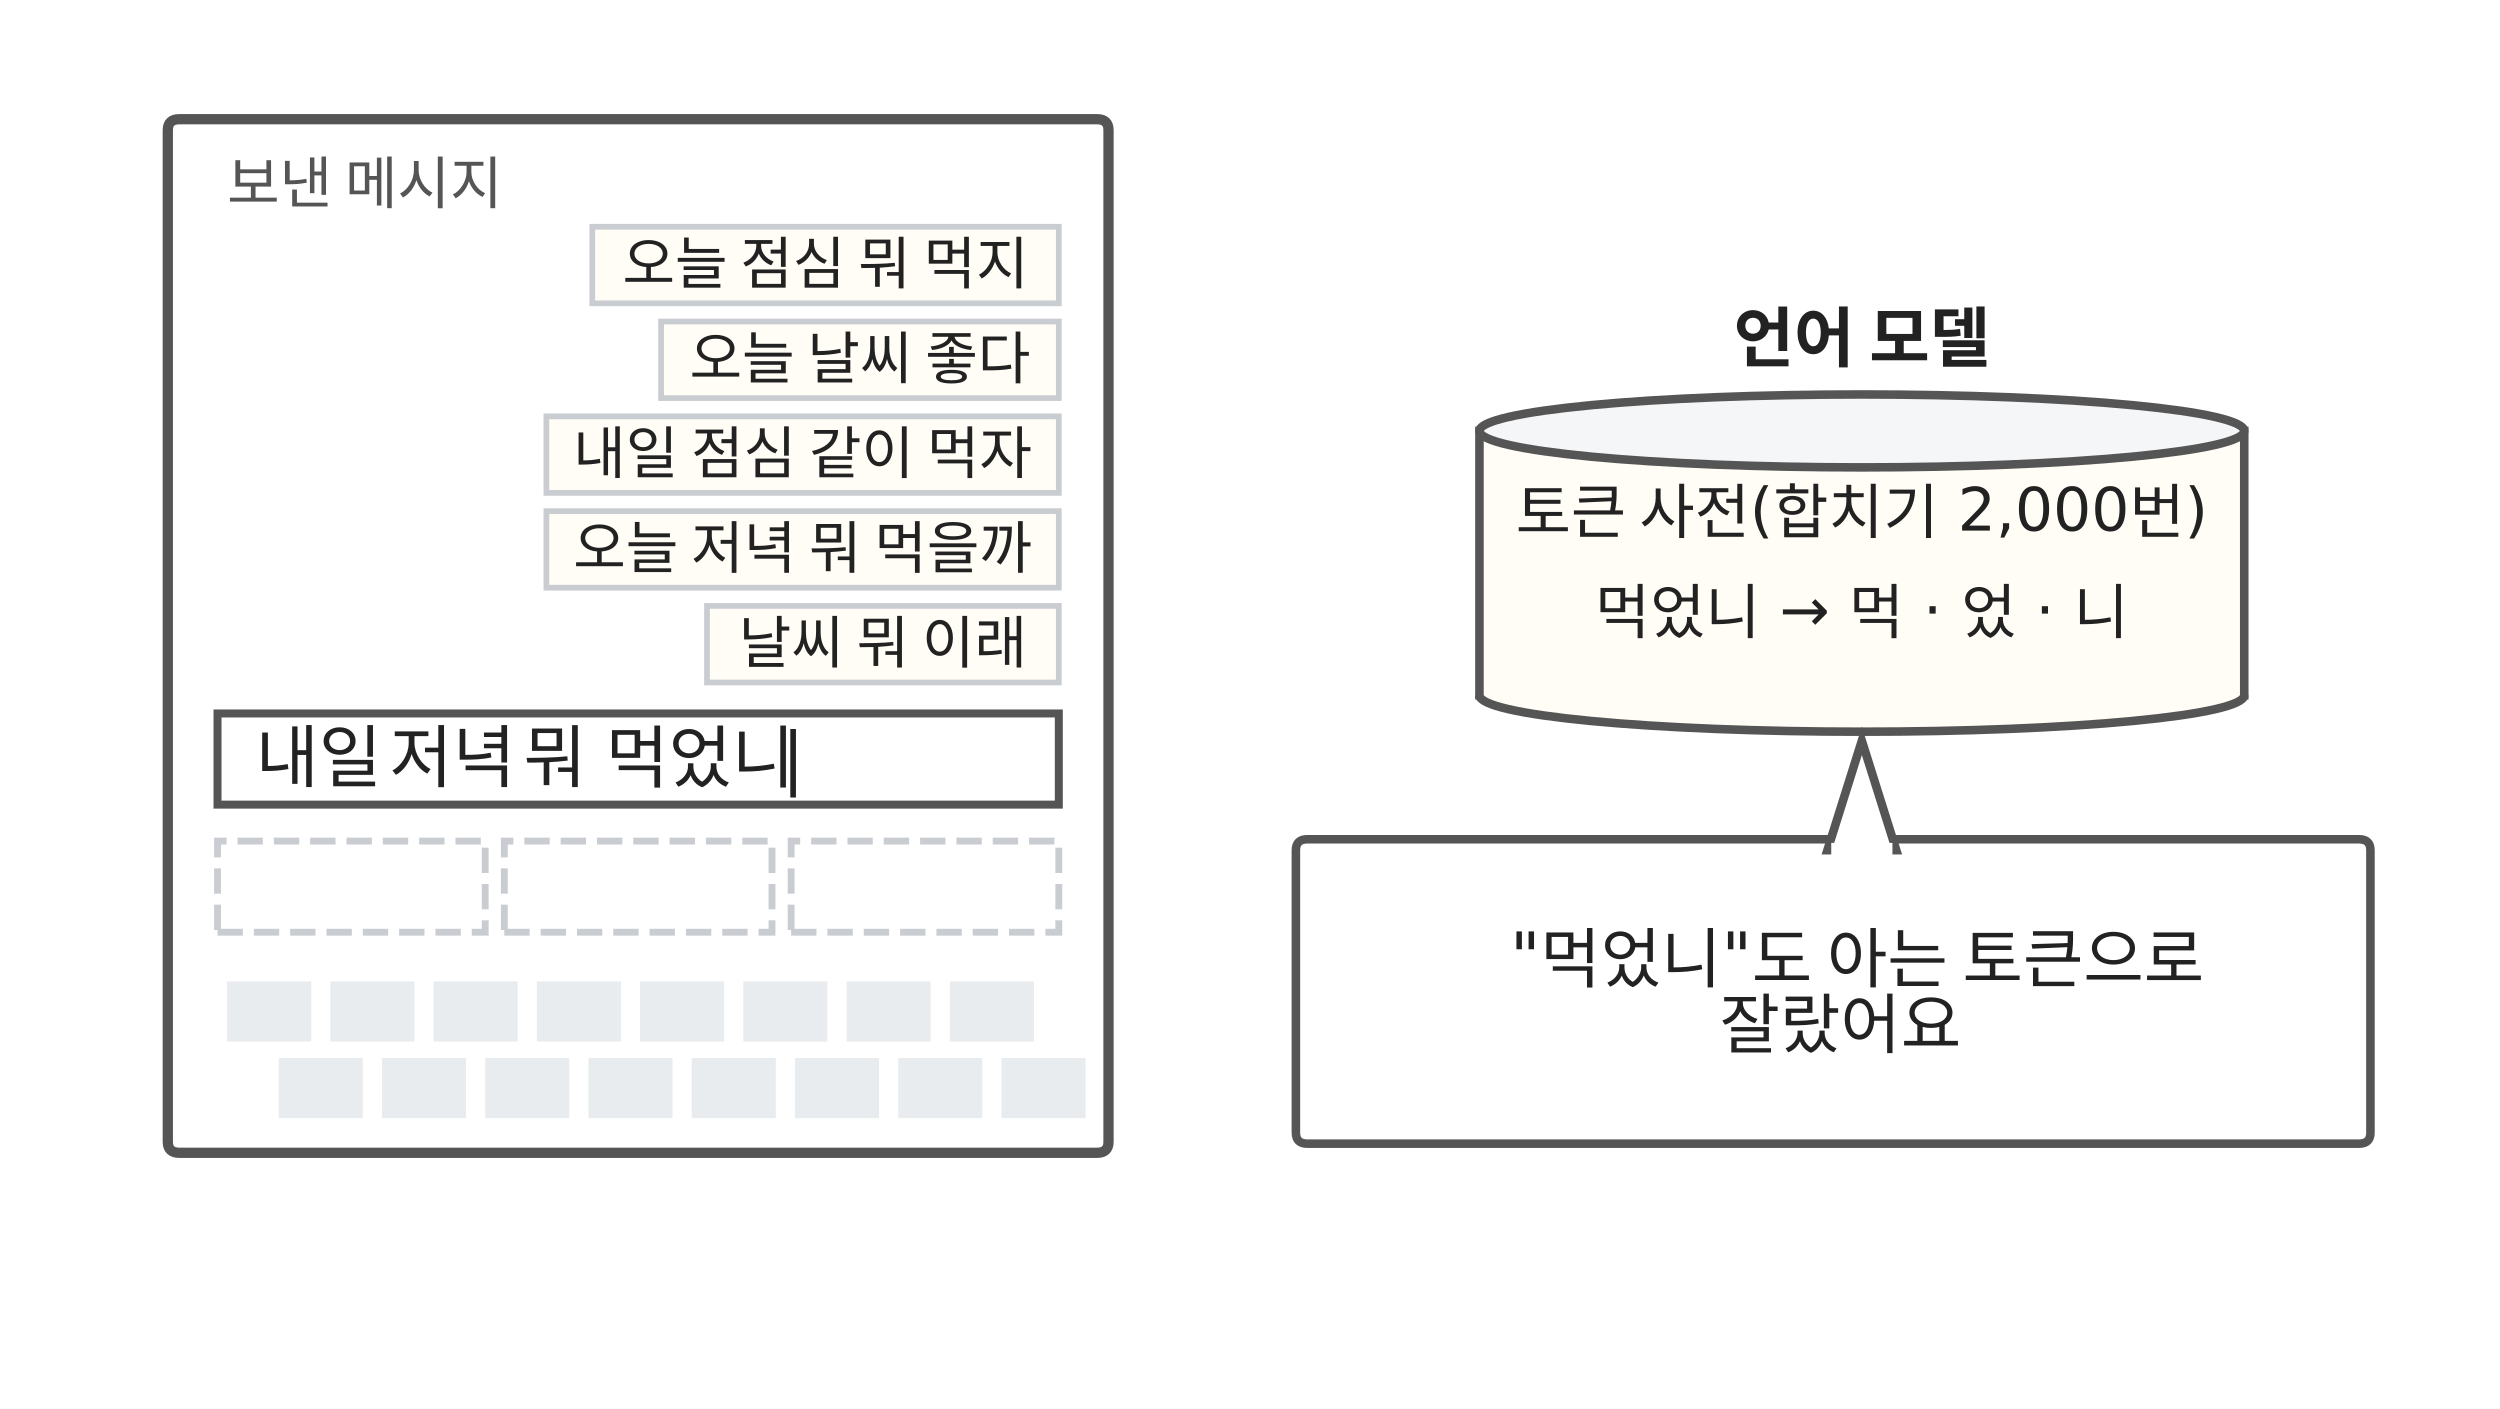
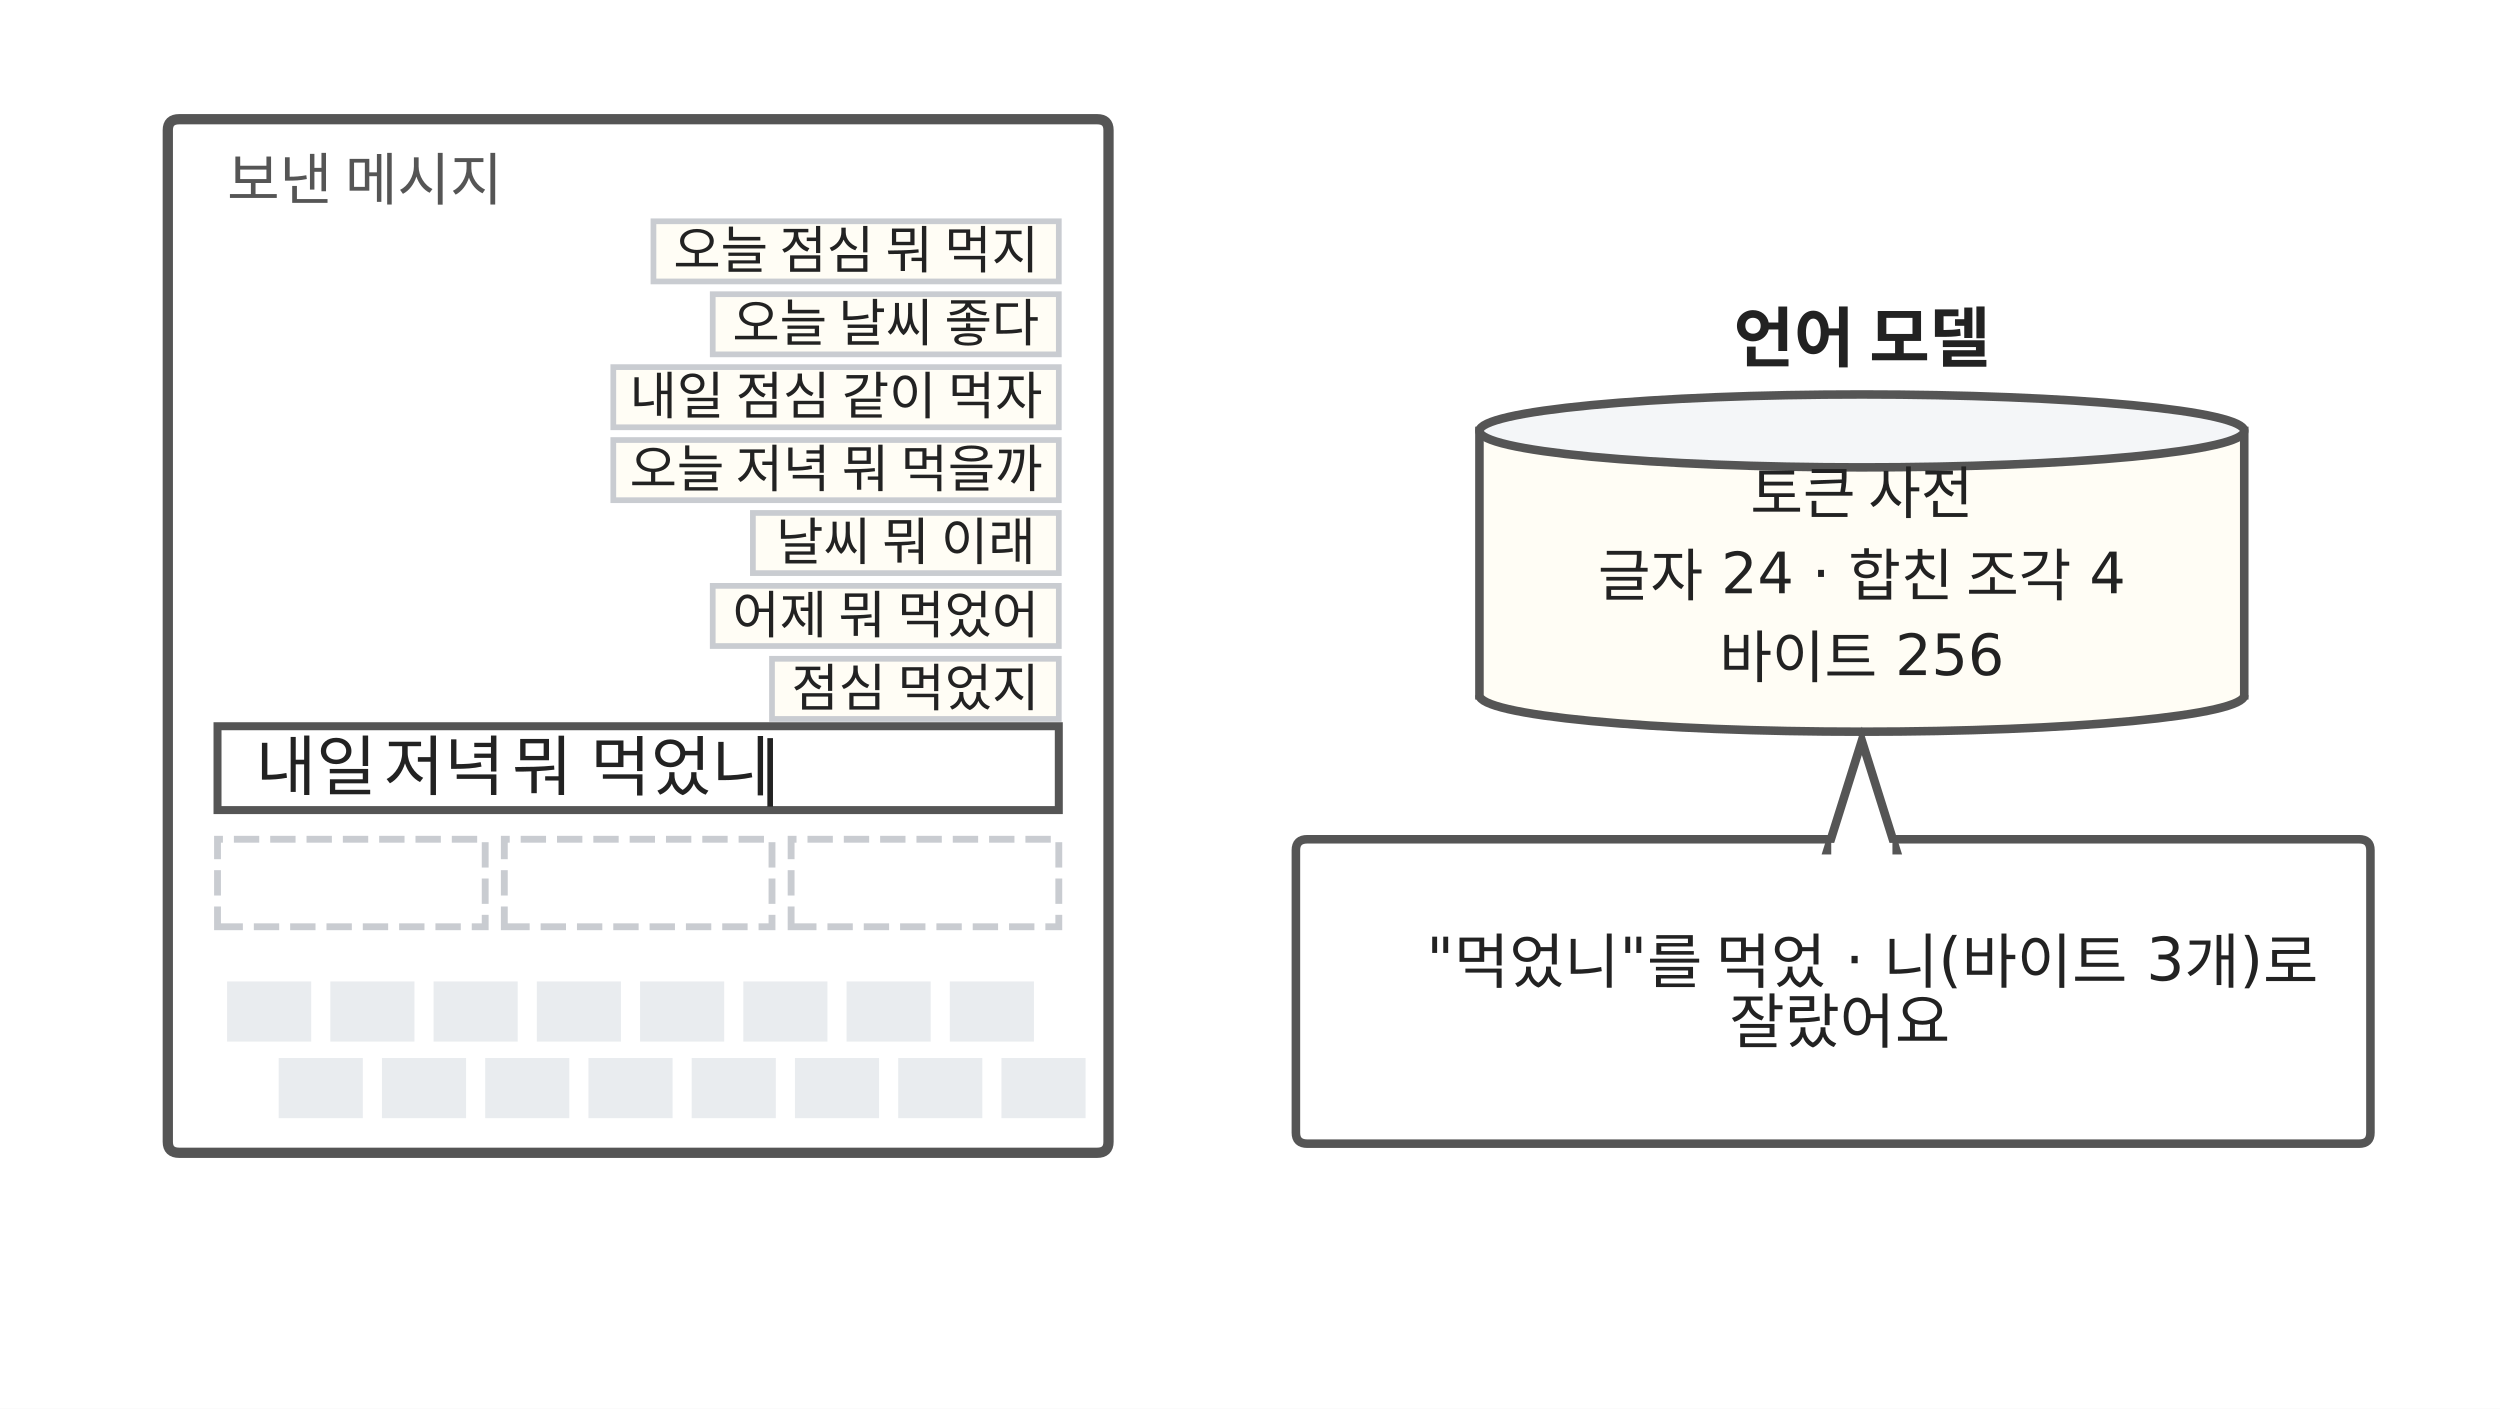
<svg xmlns="http://www.w3.org/2000/svg" width="437.76pt" height="246.672pt" viewBox="0 0 437.76 246.672" version="1.1">
  <defs>
    <style type="text/css">*{stroke-linejoin: round; stroke-linecap: butt}</style>
  </defs>
  <g id="figure_1">
    <g id="patch_1">
      <path d="M 0 246.672  L 437.76 246.672  L 437.76 0  L 0 0  z " style="fill: #ffffff" />
    </g>
    <g id="axes_1">
      <g id="patch_2">
-         <path d="M 18 228.672  L 419.76 228.672  L 419.76 18  L 18 18  L 18 228.672  z " clip-path="url(#pbe1e50945e)" style="fill: none" />
+         <path d="M 18 228.672  L 419.76 228.672  L 419.76 18  L 18 18  L 18 228.672  z " clip-path="url(#pc9bb82d234)" style="fill: none" />
      </g>
      <g id="patch_3">
-         <path d="M 326.016 128.124  C 343.774 128.124 360.807 127.451 373.364 126.254  C 385.921 125.057 392.976 123.433 392.976 121.74  C 392.976 120.047 385.921 118.423 373.364 117.226  C 360.807 116.029 343.774 115.356 326.016 115.356  C 308.258 115.356 291.225 116.029 278.668 117.226  C 266.111 118.423 259.056 120.047 259.056 121.74  C 259.056 123.433 266.111 125.057 278.668 126.254  C 291.225 127.451 308.258 128.124 326.016 128.124  z " clip-path="url(#pbe1e50945e)" style="fill: #fffdf5" />
+         <path d="M 326.016 128.124  C 343.774 128.124 360.807 127.451 373.364 126.254  C 385.921 125.057 392.976 123.433 392.976 121.74  C 392.976 120.047 385.921 118.423 373.364 117.226  C 360.807 116.029 343.774 115.356 326.016 115.356  C 308.258 115.356 291.225 116.029 278.668 117.226  C 266.111 118.423 259.056 120.047 259.056 121.74  C 259.056 123.433 266.111 125.057 278.668 126.254  C 291.225 127.451 308.258 128.124 326.016 128.124  z " clip-path="url(#pc9bb82d234)" style="fill: #fffdf5" />
      </g>
      <g id="patch_4">
-         <path d="M 259.056 121.74  L 392.976 121.74  L 392.976 75.456  L 259.056 75.456  z " clip-path="url(#pbe1e50945e)" style="fill: #fffdf5" />
+         <path d="M 259.056 121.74  L 392.976 121.74  L 392.976 75.456  L 259.056 75.456  z " clip-path="url(#pc9bb82d234)" style="fill: #fffdf5" />
      </g>
      <g id="patch_5">
-         <path d="M 259.056 121.74  C 259.056 123.432 266.116 125.057 278.668 126.254  C 291.221 127.451 308.264 128.124 326.016 128.124  C 343.768 128.124 360.811 127.451 373.364 126.254  C 385.916 125.057 392.976 123.432 392.976 121.74  " clip-path="url(#pbe1e50945e)" style="fill: none; stroke: #555555; stroke-width: 1.5; stroke-linejoin: miter" />
+         <path d="M 259.056 121.74  C 259.056 123.432 266.116 125.057 278.668 126.254  C 291.221 127.451 308.264 128.124 326.016 128.124  C 343.768 128.124 360.811 127.451 373.364 126.254  C 385.916 125.057 392.976 123.432 392.976 121.74  " clip-path="url(#pc9bb82d234)" style="fill: none; stroke: #555555; stroke-width: 1.5; stroke-linejoin: miter" />
      </g>
      <g id="patch_6">
-         <path d="M 326.016 81.84  C 343.774 81.84 360.807 81.167 373.364 79.97  C 385.921 78.773 392.976 77.149 392.976 75.456  C 392.976 73.763 385.921 72.139 373.364 70.942  C 360.807 69.745 343.774 69.072 326.016 69.072  C 308.258 69.072 291.225 69.745 278.668 70.942  C 266.111 72.139 259.056 73.763 259.056 75.456  C 259.056 77.149 266.111 78.773 278.668 79.97  C 291.225 81.167 308.258 81.84 326.016 81.84  z " clip-path="url(#pbe1e50945e)" style="fill: #f4f6f8; stroke: #555555; stroke-width: 1.5; stroke-linejoin: miter" />
+         <path d="M 326.016 81.84  C 343.774 81.84 360.807 81.167 373.364 79.97  C 385.921 78.773 392.976 77.149 392.976 75.456  C 392.976 73.763 385.921 72.139 373.364 70.942  C 360.807 69.745 343.774 69.072 326.016 69.072  C 308.258 69.072 291.225 69.745 278.668 70.942  C 266.111 72.139 259.056 73.763 259.056 75.456  C 259.056 77.149 266.111 78.773 278.668 79.97  C 291.225 81.167 308.258 81.84 326.016 81.84  z " clip-path="url(#pc9bb82d234)" style="fill: #f4f6f8; stroke: #555555; stroke-width: 1.5; stroke-linejoin: miter" />
      </g>
      <g id="patch_7">
-         <path d="M 31.392 201.859  L 192.096 201.859  Q 194.105 201.859 194.105 199.944  L 194.105 22.788  Q 194.105 20.873 192.096 20.873  L 31.392 20.873  Q 29.383 20.873 29.383 22.788  L 29.383 199.944  Q 29.383 201.859 31.392 201.859  z " clip-path="url(#pbe1e50945e)" style="fill: #ffffff; stroke: #555555; stroke-width: 1.8; stroke-linejoin: miter" />
+         <path d="M 31.392 201.859  L 192.096 201.859  Q 194.105 201.859 194.105 199.944  L 194.105 22.788  Q 194.105 20.873 192.096 20.873  L 31.392 20.873  Q 29.383 20.873 29.383 22.788  L 29.383 199.944  Q 29.383 201.859 31.392 201.859  z " clip-path="url(#pc9bb82d234)" style="fill: #ffffff; stroke: #555555; stroke-width: 1.8; stroke-linejoin: miter" />
      </g>
      <g id="patch_8">
-         <path d="M 103.709 53.112  L 185.4 53.112  L 185.4 39.706  L 103.709 39.706  z " clip-path="url(#pbe1e50945e)" style="fill: #fffdf5; stroke: #c9ccd1; stroke-linejoin: miter" />
+         <path d="M 114.422 49.282  L 185.4 49.282  L 185.4 38.748  L 114.422 38.748  z " clip-path="url(#pc9bb82d234)" style="fill: #fffdf5; stroke: #c9ccd1; stroke-linejoin: miter" />
      </g>
      <g id="patch_9">
-         <path d="M 115.762 69.71  L 185.4 69.71  L 185.4 56.304  L 115.762 56.304  z " clip-path="url(#pbe1e50945e)" style="fill: #fffdf5; stroke: #c9ccd1; stroke-linejoin: miter" />
+         <path d="M 124.801 62.05  L 185.4 62.05  L 185.4 51.516  L 124.801 51.516  z " clip-path="url(#pc9bb82d234)" style="fill: #fffdf5; stroke: #c9ccd1; stroke-linejoin: miter" />
      </g>
      <g id="patch_10">
-         <path d="M 95.674 86.309  L 185.4 86.309  L 185.4 72.902  L 95.674 72.902  z " clip-path="url(#pbe1e50945e)" style="fill: #fffdf5; stroke: #c9ccd1; stroke-linejoin: miter" />
+         <path d="M 107.392 74.818  L 185.4 74.818  L 185.4 64.284  L 107.392 64.284  z " clip-path="url(#pc9bb82d234)" style="fill: #fffdf5; stroke: #c9ccd1; stroke-linejoin: miter" />
      </g>
      <g id="patch_11">
-         <path d="M 95.674 102.907  L 185.4 102.907  L 185.4 89.501  L 95.674 89.501  z " clip-path="url(#pbe1e50945e)" style="fill: #fffdf5; stroke: #c9ccd1; stroke-linejoin: miter" />
+         <path d="M 107.392 87.586  L 185.4 87.586  L 185.4 77.052  L 107.392 77.052  z " clip-path="url(#pc9bb82d234)" style="fill: #fffdf5; stroke: #c9ccd1; stroke-linejoin: miter" />
      </g>
      <g id="patch_12">
-         <path d="M 123.797 119.506  L 185.4 119.506  L 185.4 106.099  L 123.797 106.099  z " clip-path="url(#pbe1e50945e)" style="fill: #fffdf5; stroke: #c9ccd1; stroke-linejoin: miter" />
+         <path d="M 131.832 100.354  L 185.4 100.354  L 185.4 89.82  L 131.832 89.82  z " clip-path="url(#pc9bb82d234)" style="fill: #fffdf5; stroke: #c9ccd1; stroke-linejoin: miter" />
      </g>
      <g id="patch_13">
-         <path d="M 38.088 140.892  L 185.4 140.892  L 185.4 124.932  L 38.088 124.932  z " clip-path="url(#pbe1e50945e)" style="fill: #ffffff; stroke: #555555; stroke-width: 1.4; stroke-linejoin: miter" />
+         <path d="M 124.801 113.122  L 185.4 113.122  L 185.4 102.588  L 124.801 102.588  z " clip-path="url(#pc9bb82d234)" style="fill: #fffdf5; stroke: #c9ccd1; stroke-linejoin: miter" />
      </g>
      <g id="patch_14">
-         <path d="M 38.088 163.236  L 84.96 163.236  L 84.96 147.276  L 38.088 147.276  z " clip-path="url(#pbe1e50945e)" style="fill: #ffffff; stroke-dasharray: 4.44,1.92; stroke-dashoffset: 0; stroke: #c9ccd1; stroke-width: 1.2; stroke-linejoin: miter" />
+         <path d="M 135.18 125.89  L 185.4 125.89  L 185.4 115.356  L 135.18 115.356  z " clip-path="url(#pc9bb82d234)" style="fill: #fffdf5; stroke: #c9ccd1; stroke-linejoin: miter" />
      </g>
      <g id="patch_15">
-         <path d="M 88.308 163.236  L 135.18 163.236  L 135.18 147.276  L 88.308 147.276  z " clip-path="url(#pbe1e50945e)" style="fill: #ffffff; stroke-dasharray: 4.44,1.92; stroke-dashoffset: 0; stroke: #c9ccd1; stroke-width: 1.2; stroke-linejoin: miter" />
+         <path d="M 38.088 141.85  L 185.4 141.85  L 185.4 127.166  L 38.088 127.166  z " clip-path="url(#pc9bb82d234)" style="fill: #ffffff; stroke: #555555; stroke-width: 1.4; stroke-linejoin: miter" />
      </g>
      <g id="patch_16">
-         <path d="M 138.528 163.236  L 185.4 163.236  L 185.4 147.276  L 138.528 147.276  z " clip-path="url(#pbe1e50945e)" style="fill: #ffffff; stroke-dasharray: 4.44,1.92; stroke-dashoffset: 0; stroke: #c9ccd1; stroke-width: 1.2; stroke-linejoin: miter" />
+         <path d="M 38.088 162.278  L 84.96 162.278  L 84.96 146.957  L 38.088 146.957  z " clip-path="url(#pc9bb82d234)" style="fill: #ffffff; stroke-dasharray: 4.44,1.92; stroke-dashoffset: 0; stroke: #c9ccd1; stroke-width: 1.2; stroke-linejoin: miter" />
      </g>
      <g id="patch_17">
-         <path d="M 39.762 182.388  L 54.493 182.388  L 54.493 171.854  L 39.762 171.854  z " clip-path="url(#pbe1e50945e)" style="fill: #e9ecef" />
+         <path d="M 88.308 162.278  L 135.18 162.278  L 135.18 146.957  L 88.308 146.957  z " clip-path="url(#pc9bb82d234)" style="fill: #ffffff; stroke-dasharray: 4.44,1.92; stroke-dashoffset: 0; stroke: #c9ccd1; stroke-width: 1.2; stroke-linejoin: miter" />
      </g>
      <g id="patch_18">
-         <path d="M 57.841 182.388  L 72.572 182.388  L 72.572 171.854  L 57.841 171.854  z " clip-path="url(#pbe1e50945e)" style="fill: #e9ecef" />
+         <path d="M 138.528 162.278  L 185.4 162.278  L 185.4 146.957  L 138.528 146.957  z " clip-path="url(#pc9bb82d234)" style="fill: #ffffff; stroke-dasharray: 4.44,1.92; stroke-dashoffset: 0; stroke: #c9ccd1; stroke-width: 1.2; stroke-linejoin: miter" />
      </g>
      <g id="patch_19">
-         <path d="M 75.92 182.388  L 90.652 182.388  L 90.652 171.854  L 75.92 171.854  z " clip-path="url(#pbe1e50945e)" style="fill: #e9ecef" />
+         <path d="M 39.762 182.388  L 54.493 182.388  L 54.493 171.854  L 39.762 171.854  z " clip-path="url(#pc9bb82d234)" style="fill: #e9ecef" />
      </g>
      <g id="patch_20">
-         <path d="M 94 182.388  L 108.731 182.388  L 108.731 171.854  L 94 171.854  z " clip-path="url(#pbe1e50945e)" style="fill: #e9ecef" />
+         <path d="M 57.841 182.388  L 72.572 182.388  L 72.572 171.854  L 57.841 171.854  z " clip-path="url(#pc9bb82d234)" style="fill: #e9ecef" />
      </g>
      <g id="patch_21">
-         <path d="M 112.079 182.388  L 126.81 182.388  L 126.81 171.854  L 112.079 171.854  z " clip-path="url(#pbe1e50945e)" style="fill: #e9ecef" />
+         <path d="M 75.92 182.388  L 90.652 182.388  L 90.652 171.854  L 75.92 171.854  z " clip-path="url(#pc9bb82d234)" style="fill: #e9ecef" />
      </g>
      <g id="patch_22">
-         <path d="M 130.158 182.388  L 144.889 182.388  L 144.889 171.854  L 130.158 171.854  z " clip-path="url(#pbe1e50945e)" style="fill: #e9ecef" />
+         <path d="M 94 182.388  L 108.731 182.388  L 108.731 171.854  L 94 171.854  z " clip-path="url(#pc9bb82d234)" style="fill: #e9ecef" />
      </g>
      <g id="patch_23">
-         <path d="M 148.237 182.388  L 162.968 182.388  L 162.968 171.854  L 148.237 171.854  z " clip-path="url(#pbe1e50945e)" style="fill: #e9ecef" />
+         <path d="M 112.079 182.388  L 126.81 182.388  L 126.81 171.854  L 112.079 171.854  z " clip-path="url(#pc9bb82d234)" style="fill: #e9ecef" />
      </g>
      <g id="patch_24">
-         <path d="M 166.316 182.388  L 181.048 182.388  L 181.048 171.854  L 166.316 171.854  z " clip-path="url(#pbe1e50945e)" style="fill: #e9ecef" />
+         <path d="M 130.158 182.388  L 144.889 182.388  L 144.889 171.854  L 130.158 171.854  z " clip-path="url(#pc9bb82d234)" style="fill: #e9ecef" />
      </g>
      <g id="patch_25">
-         <path d="M 48.802 195.794  L 63.533 195.794  L 63.533 185.261  L 48.802 185.261  z " clip-path="url(#pbe1e50945e)" style="fill: #e9ecef" />
+         <path d="M 148.237 182.388  L 162.968 182.388  L 162.968 171.854  L 148.237 171.854  z " clip-path="url(#pc9bb82d234)" style="fill: #e9ecef" />
      </g>
      <g id="patch_26">
-         <path d="M 66.881 195.794  L 81.612 195.794  L 81.612 185.261  L 66.881 185.261  z " clip-path="url(#pbe1e50945e)" style="fill: #e9ecef" />
+         <path d="M 166.316 182.388  L 181.048 182.388  L 181.048 171.854  L 166.316 171.854  z " clip-path="url(#pc9bb82d234)" style="fill: #e9ecef" />
      </g>
      <g id="patch_27">
-         <path d="M 84.96 195.794  L 99.691 195.794  L 99.691 185.261  L 84.96 185.261  z " clip-path="url(#pbe1e50945e)" style="fill: #e9ecef" />
+         <path d="M 48.802 195.794  L 63.533 195.794  L 63.533 185.261  L 48.802 185.261  z " clip-path="url(#pc9bb82d234)" style="fill: #e9ecef" />
      </g>
      <g id="patch_28">
-         <path d="M 103.039 195.794  L 117.77 195.794  L 117.77 185.261  L 103.039 185.261  z " clip-path="url(#pbe1e50945e)" style="fill: #e9ecef" />
+         <path d="M 66.881 195.794  L 81.612 195.794  L 81.612 185.261  L 66.881 185.261  z " clip-path="url(#pc9bb82d234)" style="fill: #e9ecef" />
      </g>
      <g id="patch_29">
-         <path d="M 121.118 195.794  L 135.85 195.794  L 135.85 185.261  L 121.118 185.261  z " clip-path="url(#pbe1e50945e)" style="fill: #e9ecef" />
+         <path d="M 84.96 195.794  L 99.691 195.794  L 99.691 185.261  L 84.96 185.261  z " clip-path="url(#pc9bb82d234)" style="fill: #e9ecef" />
      </g>
      <g id="patch_30">
-         <path d="M 139.198 195.794  L 153.929 195.794  L 153.929 185.261  L 139.198 185.261  z " clip-path="url(#pbe1e50945e)" style="fill: #e9ecef" />
+         <path d="M 103.039 195.794  L 117.77 195.794  L 117.77 185.261  L 103.039 185.261  z " clip-path="url(#pc9bb82d234)" style="fill: #e9ecef" />
      </g>
      <g id="patch_31">
-         <path d="M 157.277 195.794  L 172.008 195.794  L 172.008 185.261  L 157.277 185.261  z " clip-path="url(#pbe1e50945e)" style="fill: #e9ecef" />
+         <path d="M 121.118 195.794  L 135.85 195.794  L 135.85 185.261  L 121.118 185.261  z " clip-path="url(#pc9bb82d234)" style="fill: #e9ecef" />
      </g>
      <g id="patch_32">
-         <path d="M 175.356 195.794  L 190.087 195.794  L 190.087 185.261  L 175.356 185.261  z " clip-path="url(#pbe1e50945e)" style="fill: #e9ecef" />
+         <path d="M 139.198 195.794  L 153.929 195.794  L 153.929 185.261  L 139.198 185.261  z " clip-path="url(#pc9bb82d234)" style="fill: #e9ecef" />
      </g>
      <g id="patch_33">
-         <path d="M 228.924 200.263  L 413.064 200.263  Q 415.073 200.263 415.073 198.348  L 415.073 148.872  Q 415.073 146.957 413.064 146.957  L 228.924 146.957  Q 226.915 146.957 226.915 148.872  L 226.915 198.348  Q 226.915 200.263 228.924 200.263  z " clip-path="url(#pbe1e50945e)" style="fill: #ffffff; stroke: #555555; stroke-width: 1.5; stroke-linejoin: miter" />
+         <path d="M 157.277 195.794  L 172.008 195.794  L 172.008 185.261  L 157.277 185.261  z " clip-path="url(#pc9bb82d234)" style="fill: #e9ecef" />
+       </g>
+       <g id="patch_34">
+         <path d="M 175.356 195.794  L 190.087 195.794  L 190.087 185.261  L 175.356 185.261  z " clip-path="url(#pc9bb82d234)" style="fill: #e9ecef" />
+       </g>
+       <g id="patch_35">
+         <path d="M 228.924 200.263  L 413.064 200.263  Q 415.073 200.263 415.073 198.348  L 415.073 148.872  Q 415.073 146.957 413.064 146.957  L 228.924 146.957  Q 226.915 146.957 226.915 148.872  L 226.915 198.348  Q 226.915 200.263 228.924 200.263  z " clip-path="url(#pc9bb82d234)" style="fill: #ffffff; stroke: #555555; stroke-width: 1.5; stroke-linejoin: miter" />
      </g>
      <g id="line2d_1">
-         <path d="M 259.056 121.74  L 259.056 75.456  " clip-path="url(#pbe1e50945e)" style="fill: none; stroke: #555555; stroke-width: 1.5; stroke-linecap: square" />
+         <path d="M 259.056 121.74  L 259.056 75.456  " clip-path="url(#pc9bb82d234)" style="fill: none; stroke: #555555; stroke-width: 1.5; stroke-linecap: square" />
      </g>
      <g id="line2d_2">
-         <path d="M 392.976 121.74  L 392.976 75.456  " clip-path="url(#pbe1e50945e)" style="fill: none; stroke: #555555; stroke-width: 1.5; stroke-linecap: square" />
+         <path d="M 392.976 121.74  L 392.976 75.456  " clip-path="url(#pc9bb82d234)" style="fill: none; stroke: #555555; stroke-width: 1.5; stroke-linecap: square" />
      </g>
      <g id="text_1">
        <text style="fill: #222222; font: 700 11.5px 'Apple SD Gothic Neo', 'Noto Sans KR', 'Malgun Gothic', 'DejaVu Sans', 'Bitstream Vera Sans', 'Computer Modern Sans Serif', 'Lucida Grande', 'Verdana', 'Geneva', 'Lucid', 'Arial', 'Helvetica', 'Avant Garde', sans-serif; text-anchor: middle" x="326.016" y="63.304" transform="rotate(-0 326.016 63.30358)">언어 모델</text>
      </g>
      <g id="text_2">
-         <text style="fill: #222222; font: 10.5px 'Apple SD Gothic Neo', 'Noto Sans KR', 'Malgun Gothic', 'DejaVu Sans', 'Bitstream Vera Sans', 'Computer Modern Sans Serif', 'Lucida Grande', 'Verdana', 'Geneva', 'Lucid', 'Arial', 'Helvetica', 'Avant Garde', sans-serif; text-anchor: middle" x="326.016" y="93.391" transform="rotate(-0 326.016 93.39082)">토큰 사전(합치기 2,000번)</text>
+         <text style="fill: #222222; font: 10px 'Apple SD Gothic Neo', 'Noto Sans KR', 'Malgun Gothic', 'DejaVu Sans', 'Bitstream Vera Sans', 'Computer Modern Sans Serif', 'Lucida Grande', 'Verdana', 'Geneva', 'Lucid', 'Arial', 'Helvetica', 'Avant Garde', sans-serif; text-anchor: middle" x="326.016" y="89.939" transform="rotate(-0 326.016 89.93894)">토큰 사전</text>
      </g>
      <g id="text_3">
-         <text style="fill: #222222; font: 10.5px 'Apple SD Gothic Neo', 'Noto Sans KR', 'Malgun Gothic', 'DejaVu Sans', 'Bitstream Vera Sans', 'Computer Modern Sans Serif', 'Lucida Grande', 'Verdana', 'Geneva', 'Lucid', 'Arial', 'Helvetica', 'Avant Garde', sans-serif; text-anchor: middle" x="326.016" y="110.921" transform="rotate(-0 326.016 110.9206)">먹었니 → 먹 · 었 · 니</text>
+         <text style="fill: #222222; font: 10px 'Apple SD Gothic Neo', 'Noto Sans KR', 'Malgun Gothic', 'DejaVu Sans', 'Bitstream Vera Sans', 'Computer Modern Sans Serif', 'Lucida Grande', 'Verdana', 'Geneva', 'Lucid', 'Arial', 'Helvetica', 'Avant Garde', sans-serif; text-anchor: middle" x="326.016" y="104.333" transform="rotate(-0 326.016 104.3326)">글자 24 · 합친 조각 4</text>
      </g>
      <g id="text_4">
-         <text style="fill: #555555; font: 10px 'Apple SD Gothic Neo', 'Noto Sans KR', 'Malgun Gothic', 'DejaVu Sans', 'Bitstream Vera Sans', 'Computer Modern Sans Serif', 'Lucida Grande', 'Verdana', 'Geneva', 'Lucid', 'Arial', 'Helvetica', 'Avant Garde', sans-serif; text-anchor: start" x="39.762" y="35.675" transform="rotate(-0 39.762 35.67494)">보낸 메시지</text>
+         <text style="fill: #222222; font: 10px 'Apple SD Gothic Neo', 'Noto Sans KR', 'Malgun Gothic', 'DejaVu Sans', 'Bitstream Vera Sans', 'Computer Modern Sans Serif', 'Lucida Grande', 'Verdana', 'Geneva', 'Lucid', 'Arial', 'Helvetica', 'Avant Garde', sans-serif; text-anchor: middle" x="326.016" y="118.667" transform="rotate(-0 326.016 118.6669)">바이트 256</text>
      </g>
      <g id="text_5">
-         <text style="fill: #222222; font: 10px 'Apple SD Gothic Neo', 'Noto Sans KR', 'Malgun Gothic', 'DejaVu Sans', 'Bitstream Vera Sans', 'Computer Modern Sans Serif', 'Lucida Grande', 'Verdana', 'Geneva', 'Lucid', 'Arial', 'Helvetica', 'Avant Garde', sans-serif; text-anchor: middle" x="144.554" y="49.72" transform="rotate(-0 144.5544 49.71974)">오늘 점심 뭐 먹지</text>
+         <text style="fill: #555555; font: 10px 'Apple SD Gothic Neo', 'Noto Sans KR', 'Malgun Gothic', 'DejaVu Sans', 'Bitstream Vera Sans', 'Computer Modern Sans Serif', 'Lucida Grande', 'Verdana', 'Geneva', 'Lucid', 'Arial', 'Helvetica', 'Avant Garde', sans-serif; text-anchor: start" x="39.762" y="35.037" transform="rotate(-0 39.762 35.03654)">보낸 메시지</text>
      </g>
      <g id="text_6">
-         <text style="fill: #222222; font: 10px 'Apple SD Gothic Neo', 'Noto Sans KR', 'Malgun Gothic', 'DejaVu Sans', 'Bitstream Vera Sans', 'Computer Modern Sans Serif', 'Lucida Grande', 'Verdana', 'Geneva', 'Lucid', 'Arial', 'Helvetica', 'Avant Garde', sans-serif; text-anchor: middle" x="150.581" y="66.318" transform="rotate(-0 150.5808 66.31814)">오늘 날씨 좋다</text>
+         <text style="fill: #222222; font: 9px 'Apple SD Gothic Neo', 'Noto Sans KR', 'Malgun Gothic', 'DejaVu Sans', 'Bitstream Vera Sans', 'Computer Modern Sans Serif', 'Lucida Grande', 'Verdana', 'Geneva', 'Lucid', 'Arial', 'Helvetica', 'Avant Garde', sans-serif; text-anchor: middle" x="149.911" y="46.995" transform="rotate(-0 149.9112 46.99464)">오늘 점심 뭐 먹지</text>
      </g>
      <g id="text_7">
-         <text style="fill: #222222; font: 10px 'Apple SD Gothic Neo', 'Noto Sans KR', 'Malgun Gothic', 'DejaVu Sans', 'Bitstream Vera Sans', 'Computer Modern Sans Serif', 'Lucida Grande', 'Verdana', 'Geneva', 'Lucid', 'Arial', 'Helvetica', 'Avant Garde', sans-serif; text-anchor: middle" x="140.537" y="82.917" transform="rotate(-0 140.5368 82.91654)">내일 점심 같이 먹자</text>
+         <text style="fill: #222222; font: 9px 'Apple SD Gothic Neo', 'Noto Sans KR', 'Malgun Gothic', 'DejaVu Sans', 'Bitstream Vera Sans', 'Computer Modern Sans Serif', 'Lucida Grande', 'Verdana', 'Geneva', 'Lucid', 'Arial', 'Helvetica', 'Avant Garde', sans-serif; text-anchor: middle" x="155.101" y="59.763" transform="rotate(-0 155.1006 59.76264)">오늘 날씨 좋다</text>
      </g>
      <g id="text_8">
-         <text style="fill: #222222; font: 10px 'Apple SD Gothic Neo', 'Noto Sans KR', 'Malgun Gothic', 'DejaVu Sans', 'Bitstream Vera Sans', 'Computer Modern Sans Serif', 'Lucida Grande', 'Verdana', 'Geneva', 'Lucid', 'Arial', 'Helvetica', 'Avant Garde', sans-serif; text-anchor: middle" x="140.537" y="99.515" transform="rotate(-0 140.5368 99.51494)">오늘 저녁 뭐 먹을까</text>
+         <text style="fill: #222222; font: 9px 'Apple SD Gothic Neo', 'Noto Sans KR', 'Malgun Gothic', 'DejaVu Sans', 'Bitstream Vera Sans', 'Computer Modern Sans Serif', 'Lucida Grande', 'Verdana', 'Geneva', 'Lucid', 'Arial', 'Helvetica', 'Avant Garde', sans-serif; text-anchor: middle" x="146.396" y="72.531" transform="rotate(-0 146.3958 72.53064)">내일 점심 같이 먹자</text>
      </g>
      <g id="text_9">
-         <text style="fill: #222222; font: 10px 'Apple SD Gothic Neo', 'Noto Sans KR', 'Malgun Gothic', 'DejaVu Sans', 'Bitstream Vera Sans', 'Computer Modern Sans Serif', 'Lucida Grande', 'Verdana', 'Geneva', 'Lucid', 'Arial', 'Helvetica', 'Avant Garde', sans-serif; text-anchor: middle" x="154.598" y="116.113" transform="rotate(-0 154.5984 116.1133)">날씨 뭐 이래</text>
+         <text style="fill: #222222; font: 9px 'Apple SD Gothic Neo', 'Noto Sans KR', 'Malgun Gothic', 'DejaVu Sans', 'Bitstream Vera Sans', 'Computer Modern Sans Serif', 'Lucida Grande', 'Verdana', 'Geneva', 'Lucid', 'Arial', 'Helvetica', 'Avant Garde', sans-serif; text-anchor: middle" x="146.396" y="85.299" transform="rotate(-0 146.3958 85.29864)">오늘 저녁 뭐 먹을까</text>
      </g>
      <g id="text_10">
-         <text style="fill: #222222; font: 12px 'Apple SD Gothic Neo', 'Noto Sans KR', 'Malgun Gothic', 'DejaVu Sans', 'Bitstream Vera Sans', 'Computer Modern Sans Serif', 'Lucida Grande', 'Verdana', 'Geneva', 'Lucid', 'Arial', 'Helvetica', 'Avant Garde', sans-serif; text-anchor: start" x="44.784" y="136.885" transform="rotate(-0 44.784 136.8851)">내일</text>
+         <text style="fill: #222222; font: 9px 'Apple SD Gothic Neo', 'Noto Sans KR', 'Malgun Gothic', 'DejaVu Sans', 'Bitstream Vera Sans', 'Computer Modern Sans Serif', 'Lucida Grande', 'Verdana', 'Geneva', 'Lucid', 'Arial', 'Helvetica', 'Avant Garde', sans-serif; text-anchor: middle" x="158.616" y="98.067" transform="rotate(-0 158.616 98.06664)">날씨 뭐 이래</text>
      </g>
      <g id="text_11">
-         <text style="fill: #222222; font: 12px 'Apple SD Gothic Neo', 'Noto Sans KR', 'Malgun Gothic', 'DejaVu Sans', 'Bitstream Vera Sans', 'Computer Modern Sans Serif', 'Lucida Grande', 'Verdana', 'Geneva', 'Lucid', 'Arial', 'Helvetica', 'Avant Garde', sans-serif; text-anchor: start" x="68.22" y="136.885" transform="rotate(-0 68.22 136.8851)">저녁</text>
+         <text style="fill: #222222; font: 9px 'Apple SD Gothic Neo', 'Noto Sans KR', 'Malgun Gothic', 'DejaVu Sans', 'Bitstream Vera Sans', 'Computer Modern Sans Serif', 'Lucida Grande', 'Verdana', 'Geneva', 'Lucid', 'Arial', 'Helvetica', 'Avant Garde', sans-serif; text-anchor: middle" x="155.101" y="110.893" transform="rotate(-0 155.1006 110.893)">어제 뭐 먹었어</text>
      </g>
      <g id="text_12">
-         <text style="fill: #222222; font: 12px 'Apple SD Gothic Neo', 'Noto Sans KR', 'Malgun Gothic', 'DejaVu Sans', 'Bitstream Vera Sans', 'Computer Modern Sans Serif', 'Lucida Grande', 'Verdana', 'Geneva', 'Lucid', 'Arial', 'Helvetica', 'Avant Garde', sans-serif; text-anchor: start" x="91.656" y="136.885" transform="rotate(-0 91.656 136.8851)">뭐</text>
+         <text style="fill: #222222; font: 9px 'Apple SD Gothic Neo', 'Noto Sans KR', 'Malgun Gothic', 'DejaVu Sans', 'Bitstream Vera Sans', 'Computer Modern Sans Serif', 'Lucida Grande', 'Verdana', 'Geneva', 'Lucid', 'Arial', 'Helvetica', 'Avant Garde', sans-serif; text-anchor: middle" x="160.29" y="123.661" transform="rotate(-0 160.29 123.661)">점심 먹었지</text>
      </g>
      <g id="text_13">
-         <text style="fill: #222222; font: 12px 'Apple SD Gothic Neo', 'Noto Sans KR', 'Malgun Gothic', 'DejaVu Sans', 'Bitstream Vera Sans', 'Computer Modern Sans Serif', 'Lucida Grande', 'Verdana', 'Geneva', 'Lucid', 'Arial', 'Helvetica', 'Avant Garde', sans-serif; text-anchor: start" x="106.052" y="136.963" transform="rotate(-0 106.0524 136.9629)">먹었니</text>
+         <text style="fill: #222222; font: 11.5px 'Apple SD Gothic Neo', 'Noto Sans KR', 'Malgun Gothic', 'DejaVu Sans', 'Bitstream Vera Sans', 'Computer Modern Sans Serif', 'Lucida Grande', 'Verdana', 'Geneva', 'Lucid', 'Arial', 'Helvetica', 'Avant Garde', sans-serif; text-anchor: start" x="44.784" y="138.316" transform="rotate(-0 44.784 138.3156)">내일</text>
      </g>
      <g id="text_14">
-         <text style="fill: #222222; font: 12px 'Apple SD Gothic Neo', 'Noto Sans KR', 'Malgun Gothic', 'DejaVu Sans', 'Bitstream Vera Sans', 'Computer Modern Sans Serif', 'Lucida Grande', 'Verdana', 'Geneva', 'Lucid', 'Arial', 'Helvetica', 'Avant Garde', sans-serif; text-anchor: start" x="136.854" y="136.824" transform="rotate(-0 136.854 136.8242)">|</text>
-       </g>
-       <g id="patch_34">
-         <path d="M 319.99 148.872  L 332.042 148.872  L 326.016 129.72  z " clip-path="url(#pbe1e50945e)" style="fill: #ffffff; stroke: #555555; stroke-width: 1.5; stroke-linejoin: miter" />
+         <text style="fill: #222222; font: 11.5px 'Apple SD Gothic Neo', 'Noto Sans KR', 'Malgun Gothic', 'DejaVu Sans', 'Bitstream Vera Sans', 'Computer Modern Sans Serif', 'Lucida Grande', 'Verdana', 'Geneva', 'Lucid', 'Arial', 'Helvetica', 'Avant Garde', sans-serif; text-anchor: start" x="67.216" y="138.316" transform="rotate(-0 67.2156 138.3156)">저녁</text>
      </g>
      <g id="text_15">
-         <text style="fill: #222222; font: 11.5px 'Apple SD Gothic Neo', 'Noto Sans KR', 'Malgun Gothic', 'DejaVu Sans', 'Bitstream Vera Sans', 'Computer Modern Sans Serif', 'Lucida Grande', 'Verdana', 'Geneva', 'Lucid', 'Arial', 'Helvetica', 'Avant Garde', sans-serif" transform="translate(264.4266 171.4859)">"먹었니"도 아는 토큰으로</text>
-         <text style="fill: #222222; font: 11.5px 'Apple SD Gothic Neo', 'Noto Sans KR', 'Malgun Gothic', 'DejaVu Sans', 'Bitstream Vera Sans', 'Computer Modern Sans Serif', 'Lucida Grande', 'Verdana', 'Geneva', 'Lucid', 'Arial', 'Helvetica', 'Avant Garde', sans-serif" transform="translate(301.099 183.4984)">잘랐어요</text>
+         <text style="fill: #222222; font: 11.5px 'Apple SD Gothic Neo', 'Noto Sans KR', 'Malgun Gothic', 'DejaVu Sans', 'Bitstream Vera Sans', 'Computer Modern Sans Serif', 'Lucida Grande', 'Verdana', 'Geneva', 'Lucid', 'Arial', 'Helvetica', 'Avant Garde', sans-serif; text-anchor: start" x="89.647" y="138.316" transform="rotate(-0 89.6472 138.3156)">뭐</text>
      </g>
-       <g id="patch_35">
-         <path d="M 320.659 150.149  L 331.373 150.149  L 331.373 147.595  L 320.659 147.595  z " clip-path="url(#pbe1e50945e)" style="fill: #ffffff" />
+       <g id="text_16">
+         <text style="fill: #222222; font: 11.5px 'Apple SD Gothic Neo', 'Noto Sans KR', 'Malgun Gothic', 'DejaVu Sans', 'Bitstream Vera Sans', 'Computer Modern Sans Serif', 'Lucida Grande', 'Verdana', 'Geneva', 'Lucid', 'Arial', 'Helvetica', 'Avant Garde', sans-serif; text-anchor: start" x="103.374" y="138.39" transform="rotate(-0 103.374 138.3901)">먹었니</text>
+       </g>
+       <g id="text_17">
+         <text style="fill: #222222; font: 12px 'Apple SD Gothic Neo', 'Noto Sans KR', 'Malgun Gothic', 'DejaVu Sans', 'Bitstream Vera Sans', 'Computer Modern Sans Serif', 'Lucida Grande', 'Verdana', 'Geneva', 'Lucid', 'Arial', 'Helvetica', 'Avant Garde', sans-serif; text-anchor: start" x="132.836" y="138.42" transform="rotate(-0 132.8364 138.4202)">|</text>
+       </g>
+       <g id="patch_36">
+         <path d="M 319.99 148.872  L 332.042 148.872  L 326.016 129.72  z " clip-path="url(#pc9bb82d234)" style="fill: #ffffff; stroke: #555555; stroke-width: 1.5; stroke-linejoin: miter" />
+       </g>
+       <g id="text_18">
+         <text style="fill: #222222; font: 10.5px 'Apple SD Gothic Neo', 'Noto Sans KR', 'Malgun Gothic', 'DejaVu Sans', 'Bitstream Vera Sans', 'Computer Modern Sans Serif', 'Lucida Grande', 'Verdana', 'Geneva', 'Lucid', 'Arial', 'Helvetica', 'Avant Garde', sans-serif" transform="translate(249.7687 171.6706)">"먹었니"를 먹었 · 니(바이트 3개)로</text>
+         <text style="fill: #222222; font: 10.5px 'Apple SD Gothic Neo', 'Noto Sans KR', 'Malgun Gothic', 'DejaVu Sans', 'Bitstream Vera Sans', 'Computer Modern Sans Serif', 'Lucida Grande', 'Verdana', 'Geneva', 'Lucid', 'Arial', 'Helvetica', 'Avant Garde', sans-serif" transform="translate(302.829 182.6385)">잘랐어요</text>
+       </g>
+       <g id="patch_37">
+         <path d="M 320.659 150.149  L 331.373 150.149  L 331.373 147.595  L 320.659 147.595  z " clip-path="url(#pc9bb82d234)" style="fill: #ffffff" />
      </g>
    </g>
  </g>
  <defs>
-     <clipPath id="pbe1e50945e">
+     <clipPath id="pc9bb82d234">
      <rect x="18" y="18" width="401.76" height="210.672" />
    </clipPath>
  </defs>
</svg>
